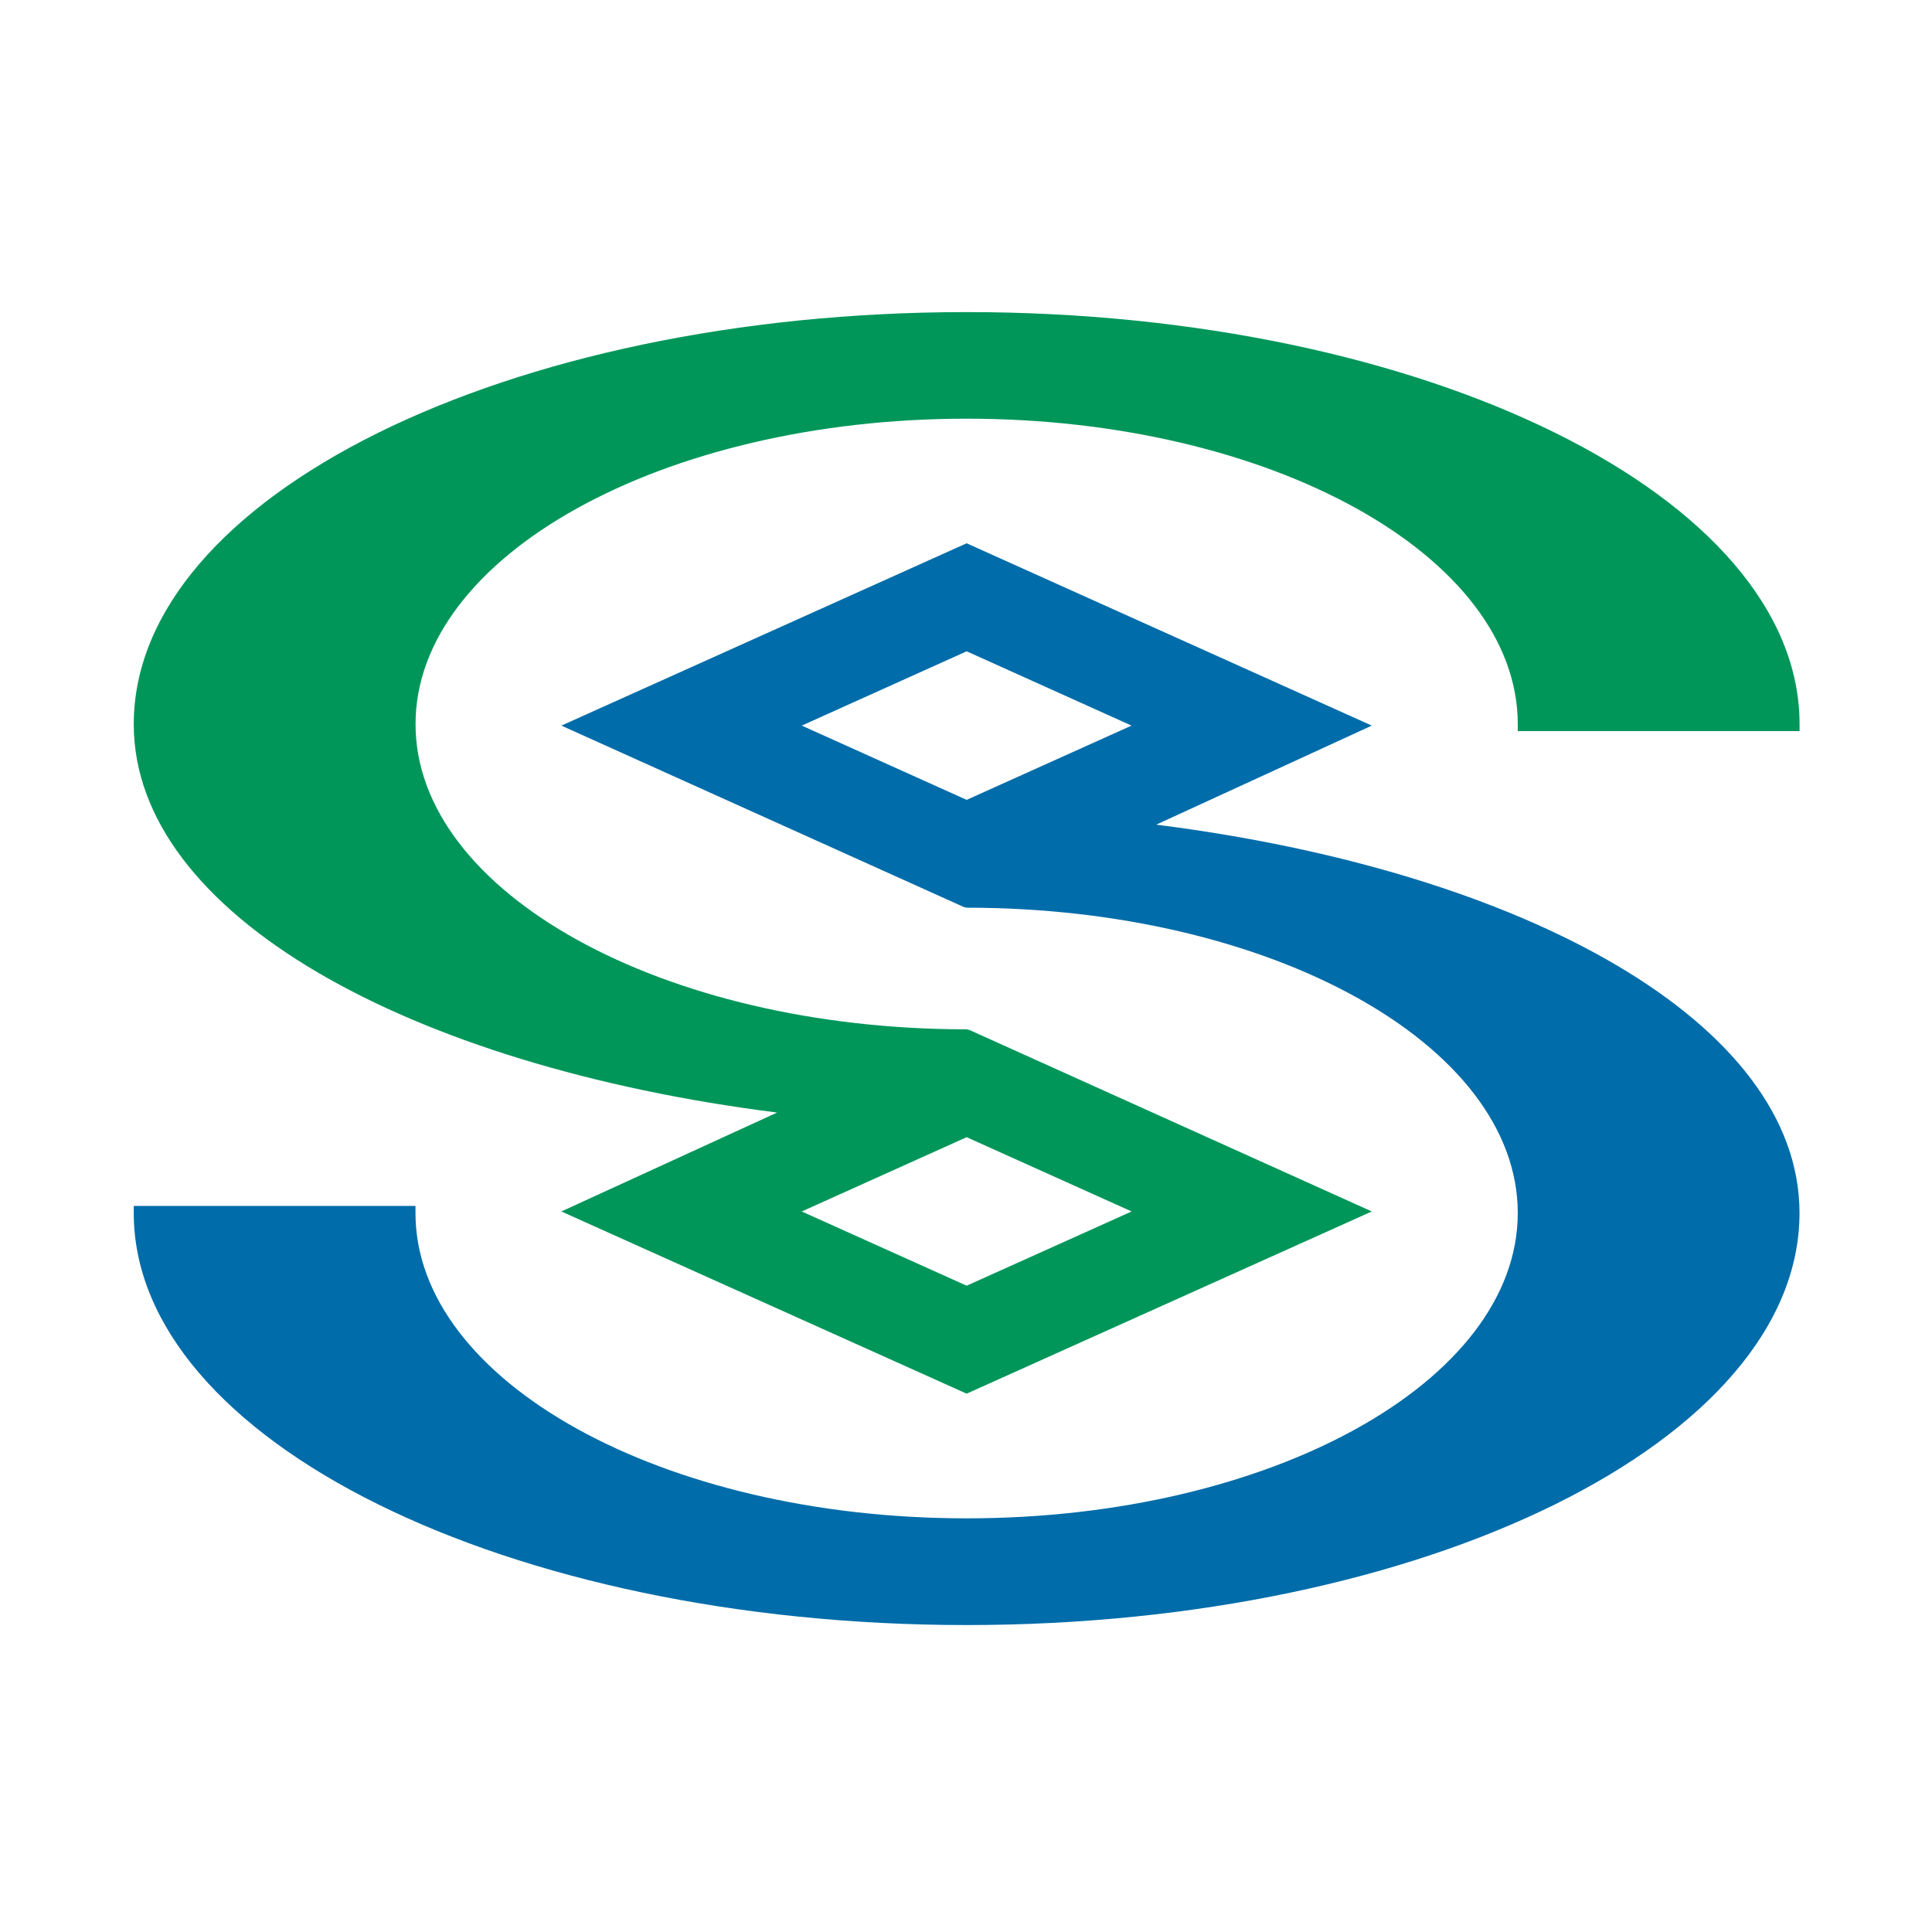
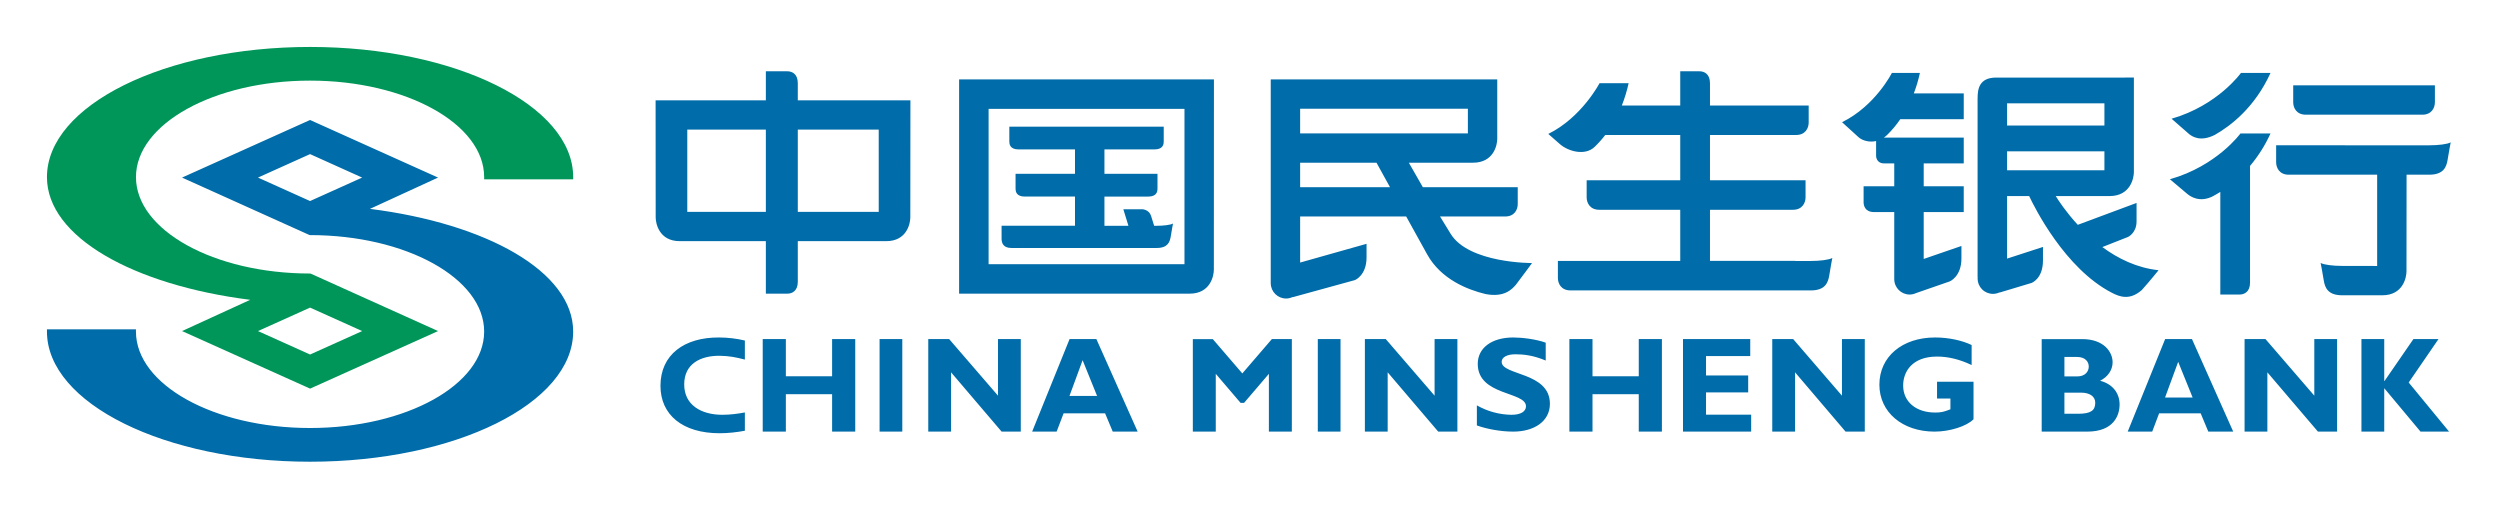
- <svg xmlns="http://www.w3.org/2000/svg" viewBox="-18 382 260 260">
+ <svg xmlns="http://www.w3.org/2000/svg" viewBox="-20 404 1065 218">
  <path fill="#006ca9" d="M286.33 547.766c3.697.016 7.382.45 10.983 1.294v8.121c-3.891-1.015-6.673-1.56-10.915-1.623-7.98 0-14.927 3.401-14.927 12.2 0 8.818 7.286 12.941 16.24 12.941 3.49 0 6.755-.463 9.602-1v7.792c-3.346.644-7.192 1.068-10.744 1.068-15.788 0-25.21-7.836-25.21-20.202 0-13.313 10.21-20.695 24.97-20.59zm78.05.69v39.412l-.002-.003H354.7v-39.409zm82.68 0 17.577 39.412h-10.611l-3.257-7.795h-17.676l-2.972 7.795h-10.426l15.94-39.412zm177.599-.691c3.72 0 9.638.71 13.816 2.21v7.61c-5.406-2.27-9.596-2.66-12.94-2.66-3.548 0-5.825 1.27-5.825 3.215 0 5.895 20.55 4.24 20.55 17.866 0 7.5-6.743 11.862-15.601 11.862-5.445 0-11.387-1.135-15.514-2.63v-8.552a30.5 30.5 0 0 0 14.764 4.016c3.786 0 6.162-1.327 6.162-3.614 0-6.413-20.55-4.344-20.55-18.094 0-6.758 5.936-11.229 15.138-11.229m-94.336.691v39.412h-9.778V563.25l-10.564 12.363h-1.503l-10.56-12.363v24.617h-9.772v-39.409h8.503l12.576 14.622 12.586-14.622v-.003h8.512zm465.365 0v17.854h.118l12.302-17.854h10.685l-12.692 18.49 17.208 20.922h-12.164l-15.457-18.495v18.495h-9.716v-39.412zm-81.905 0 17.566 39.412h-10.61l-3.256-7.795h-17.695l-2.946 7.795h-10.436l15.941-39.412zm-109.419-.691c5.892 0 11.61 1.313 15.552 3.21v8.533c-5.033-2.4-9.89-3.61-14.735-3.61-10.695 0-14.44 6.534-14.44 12.323 0 6.928 5.477 11.522 13.626 11.522 2.418 0 3.635-.236 6.515-1.39v-4.58h-5.701v-7.154h15.54v15.98c-2.952 3.034-10.227 5.269-16.578 5.269-13.763 0-23.524-8.308-23.524-19.993 0-11.92 9.71-20.11 23.745-20.11m62.645.691c9.234 0 12.963 5.477 12.963 9.874 0 3.305-2.066 6.258-5.339 7.87 5.567 1.449 8.316 5.485 8.316 10.106 0 4.519-2.403 11.562-13.803 11.562h-19.385v-39.409h17.248zm-552.236 0V564.3h19.704v-15.844h9.853v39.409h-9.85v-15.942h-19.707v15.942h-9.855v-39.409zm429.123 0 20.772 24.1v-24.1h9.728v39.409h-8.187l-21.512-25.256v25.256h-9.713v-39.409zm-18.293 0v7.24h-18.839v8.255h17.966v7.217h-17.966v9.485h19.232v7.212h-29.04v-39.409zm-67.198 0V564.3h19.705v-15.844h9.858v39.409h-9.858v-15.942h-19.705v15.942h-9.849v-39.409zm-88.064 0 20.792 24.1v-24.1h9.715v39.409h-8.17l-21.53-25.256v25.256h-9.711v-39.409zm-185.998 0 20.808 24.1v-24.1h9.704v39.409h-8.169l-21.533-25.256v25.256h-9.71v-39.409zm166.722 0v39.409h-9.68v-39.409zm394.037 0 20.792 24.098v-24.098h9.706v39.406h-8.164L945.9 562.608v25.254h-9.712v-39.406zm-78.488 22.817h-7.173v8.989h5.84c5.403 0 7.297-1.4 7.297-4.696 0-2.789-2.517-4.293-5.964-4.293m41.293-13.133-5.598 15.208h11.754zm-466.713-.695-5.596 15.211h11.754zm423.652-1.383h-5.405v8.297h5.408c3.53 0 4.963-2.172 4.963-4.211 0-1.982-1.436-4.086-4.966-4.086M617.829 437.828v25.321c0 2.597-1.5 10.165-10.314 10.165h-27.349c1.242 2.19 3.422 6.029 5.96 10.424h40.428v7.23c0 2.335-1.4 5.255-5.32 5.255H593.45a309 309 0 0 0 4.528 7.388c7.759 12.615 34.676 12.449 34.676 12.449s-5.266 7.161-6.902 9.26c-1.51 1.702-4.727 5.533-12.92 3.942-7.646-1.838-18.944-6.255-24.856-16.893-2.869-5.16-5.97-10.78-8.936-16.146h-45.184v19.629l28.293-7.988v5.713c.05 7.711-4.927 9.734-4.927 9.734l-26.577 7.31v-.096c-.862.42-1.808.64-2.767.646a6.54 6.54 0 0 1-6.535-6.433h-.009v-86.91zm271.203-.784v40.267c0 2.6-1.511 10.213-10.346 10.213h-22.944c1.12 1.826 4.354 6.786 9.394 12.251l25.04-9.322v7.852c0 5.014-3.665 6.643-3.665 6.643l-10.918 4.3c6.603 4.864 14.655 8.868 23.95 9.863l-.015.02c-.26.324-3.704 4.607-7.143 8.448-5.13 4.465-9.373 2.872-12.669 1.172-20.05-10.285-33.054-36.47-35.295-41.227h-9.405v26.642l15.291-4.966v5.749c0 7.9-4.911 9.598-4.911 9.598l-13.604 4.09v-.086a6.6 6.6 0 0 1-2.779.636 6.55 6.55 0 0 1-6.56-6.55c0-.182.047-.35.065-.532h-.066V445.71h.012c.024-3.615.55-8.665 7.93-8.665zm134.968 27.6s-.836 4.318-1.34 7.565c-.496 2.812-1.615 6.212-7.781 6.212h-9.68l-.036 41.175c0 2.585-1.46 10.192-10.3 10.192h-17.138c-6.158 0-7.295-3.4-7.782-6.203-.498-3.256-1.358-7.574-1.358-7.574 1.433.814 5.352 1.268 9.149 1.268l14.935.026v-38.884h-37.697c-3.937 0-5.334-2.944-5.334-5.287v-7.24l65.232.008c3.79 0 7.724-.456 9.13-1.258m-76.762-3.79a60.3 60.3 0 0 1-8.724 13.827v49.748c0 3.946-2.486 5.046-4.441 5.046h-8.22V485.75a53 53 0 0 1-3.322 1.933c-5.477 2.686-9.384.086-10.775-1.1-1.409-1.182-7.372-6.224-7.372-6.224 20.054-5.684 30.047-19.505 30.047-19.505zM797.88 435.063a60 60 0 0 1-2.596 8.728h21.27v10.984h-27.03a45 45 0 0 1-5.576 6.684 10 10 0 0 1-1.437 1.16h34.043v10.99h-17.057v9.732h17.054v11h-17.054v19.974l16.074-5.534v5.298c.015 7.754-4.963 9.79-4.963 9.79l-14.314 4.968v-.009a6.45 6.45 0 0 1-2.794.646 6.56 6.56 0 0 1-6.546-6.538h-.006V494.34h-8.623c-3.914 0-4.41-2.88-4.43-4.105v-6.894h13.056v-9.732h-4.29c-3.27 0-3.434-2.832-3.442-3.115v-6.408c-2.803.627-5.588-.108-7.312-1.488l-7.191-6.541c14.222-6.995 21.225-20.994 21.225-20.994h11.94zm-482.445-.692c1.962 0 4.425 1.094 4.425 5.036v7.324h47.978l-.042 49.847c0 2.586-1.457 10.154-10.262 10.154H319.86v17.323c0 3.942-2.463 5.042-4.425 5.042h-9.18v-22.365h-36.673c-8.808 0-10.262-7.568-10.262-10.154l-.036-49.847h46.97v-12.36zm181.7 3.457-.036 81.059c0 2.598-1.465 10.21-10.326 10.21h-98.192v-91.269h108.553zm206.862-3.457c1.967 0 4.451 1.094 4.451 5.057v9.523H750.5v7.265c0 2.346-1.397 5.287-5.344 5.287h-36.708v19.299h40.717v7.269c0 2.349-1.403 5.29-5.329 5.29h-35.388v21.782h36.343v.03h6.637c3.798 0 7.724-.466 9.14-1.276 0 0-.837 4.333-1.33 7.591-.498 2.827-1.635 6.226-7.792 6.226H648.993c-3.935 0-5.332-2.941-5.332-5.281v-7.287h52.122v-21.782h-34.522c-3.938 0-5.347-2.941-5.347-5.29v-7.27h39.87V461.51h-31.952a44.6 44.6 0 0 1-4.55 5.087c-4.03 3.862-11.187 1.946-14.776-1.213l-4.938-4.334c14.223-6.994 21.84-21.615 21.84-21.615h12.39a63 63 0 0 1-2.9 9.523h24.885V434.37zm-219.412 15.994h-83.44v66.186h83.44zm-8.837 7.594v6.335c0 .925-.137 3.356-3.912 3.356h-21.344v10.397h22.6v6.35c0 .92-.153 3.347-3.916 3.347h-18.684v12.438h10.218l-2.167-7.045h8.147s2.827.161 3.658 2.813l1.32 4.235h1.122c2.875 0 5.842-.352 6.918-.963 0 0-.637 3.257-1.004 5.72-.389 2.136-1.246 4.695-5.906 4.695h-61.98v-.006c-3.257 0-4.142-1.909-4.142-3.898v-5.557h31.27v-12.438h-21.401c-3.675 0-3.906-2.316-3.915-3.28v-6.41h25.316V467.65h-24.07c-3.67 0-3.892-2.317-3.9-3.289v-6.402zm-121.414 1.262h-34.472v35.033h34.475zm-48.08 0h-33.472v35.033h33.473zm260.133 14.093h-32.531v10.424h38.28c-2.529-4.592-4.57-8.303-5.749-10.424m310.094-4.854h-41.465v8.071h41.465v-8.07zm70.76-33.397c-6.697 14.722-16.992 22.585-23.77 26.42-6.349 3.152-9.706.504-10.79-.268-.898-.8-7.596-6.635-7.596-6.635 19.726-5.68 29.567-19.517 29.567-19.517h12.59zm-341.924 15.262h-71.461v10.505h71.46zm271.164-2.297h-41.465v9.436h41.465zm140.785-7.69v7.243c0 2.344-1.396 5.278-5.333 5.278h-49.684c-3.94 0-5.343-2.934-5.343-5.278v-7.243zm-905.18 14.775 54.525 24.536-29.013 13.33c49.628 6.266 86.571 26.678 86.571 52.257 0 30.589-50.276 55.456-112.086 55.456C50.265 600.692 0 575.825 0 545.239v-.953h37.913v.953c0 22.662 33.273 41.093 74.173 41.093 40.91 0 74.167-18.43 74.167-41.093 0-22.659-33.258-41.086-74.167-41.086l-.393-.096-54.146-24.408zm.003 14.536-22.192 10 22.19 9.993 22.19-9.993z" />
  <path fill="#00965a" d="m112.09 535.04 22.197 9.994-22.2 9.991-22.193-9.991 22.192-9.995zm0-111.04C50.281 424 0 448.867 0 479.456c0 25.56 36.947 45.991 86.578 52.267l-29.034 13.31 54.542 24.52 54.525-24.52-54.132-24.416-.393-.096c-40.9 0-74.164-18.427-74.164-41.068 0-22.653 33.264-41.108 74.164-41.108 40.91 0 74.167 18.455 74.167 41.108v.935h37.925v-.935c0-30.586-50.282-55.453-112.092-55.453h.003z" />
</svg>
